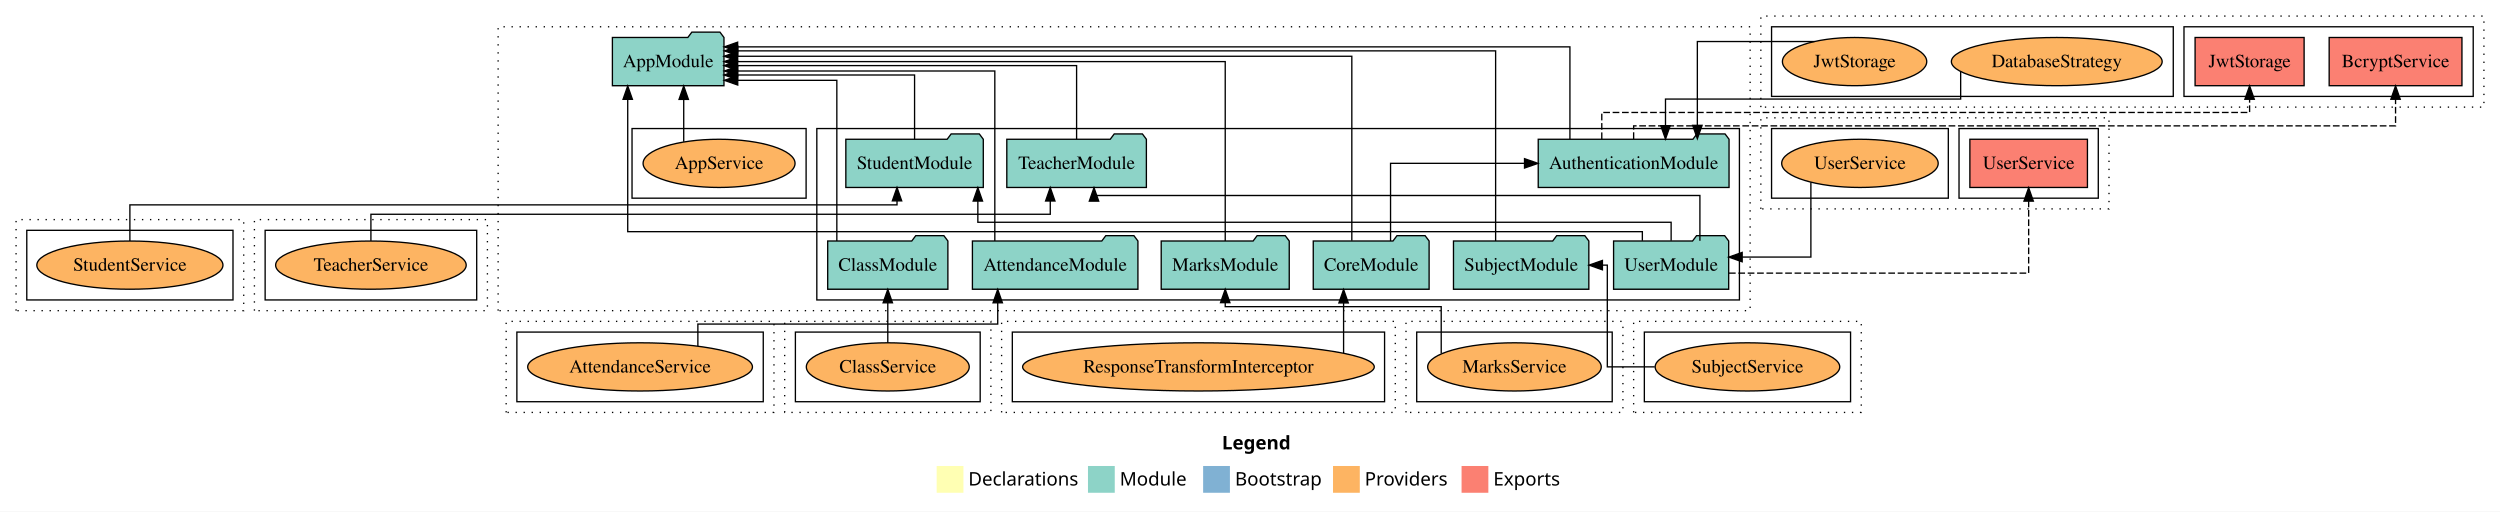
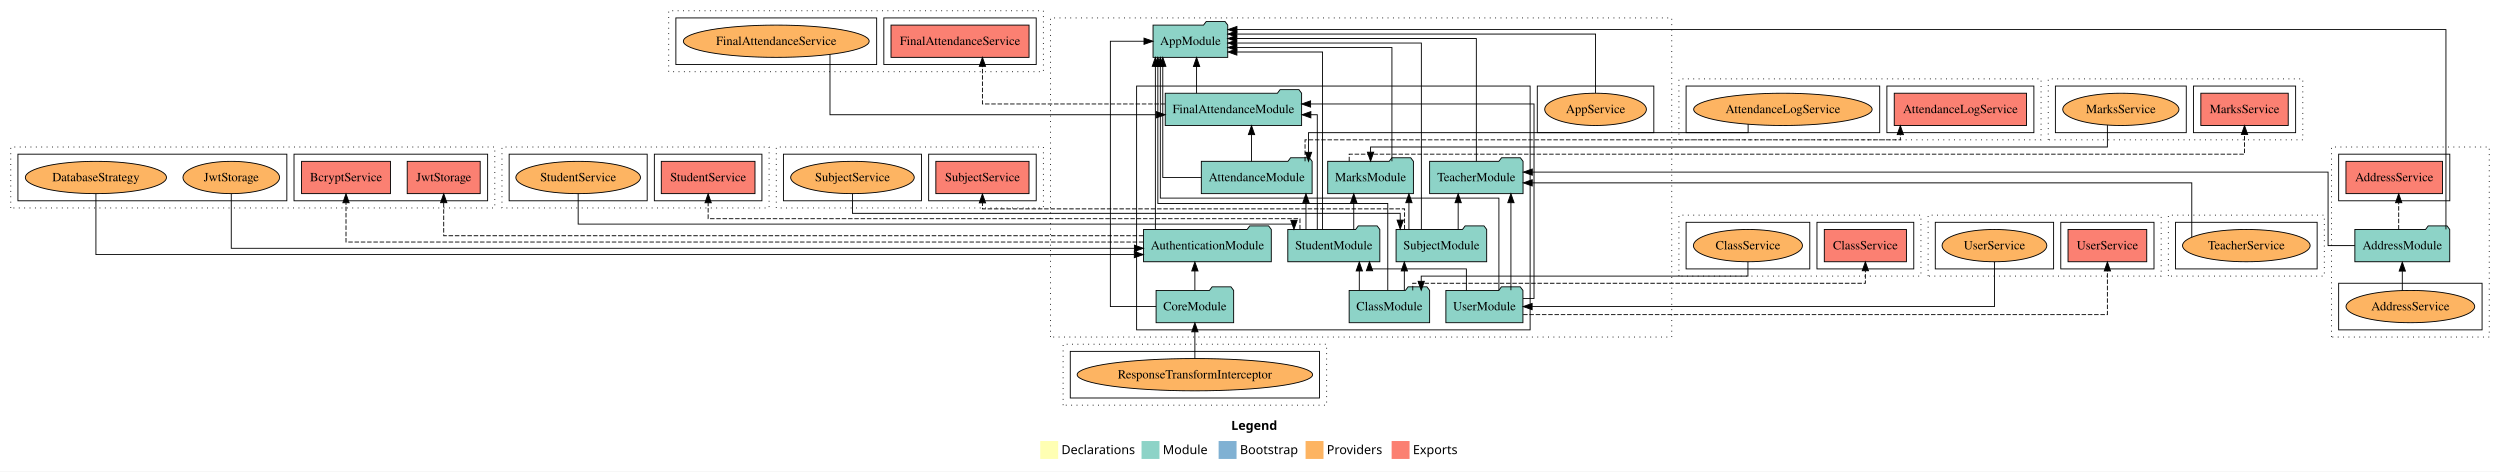
- <svg xmlns="http://www.w3.org/2000/svg" width="1867pt" height="382pt" viewBox="0.00 0.00 1867.00 382.00">
-   <g id="graph0" class="graph" transform="scale(1 1) rotate(0) translate(4 378)">
-     <polygon fill="white" stroke="transparent" points="-4,4 -4,-378 1863,-378 1863,4 -4,4" />
-     <text text-anchor="start" x="908.51" y="-42.4" font-family="Times-12" font-weight="bold" font-size="14.00">Legend</text>
-     <polygon fill="#ffffb3" stroke="transparent" points="695.5,-10 695.5,-30 715.5,-30 715.5,-10 695.5,-10" />
-     <text text-anchor="start" x="719.13" y="-15.4" font-family="Times-12" font-size="14.00">  Declarations</text>
-     <polygon fill="#8dd3c7" stroke="transparent" points="808.5,-10 808.5,-30 828.5,-30 828.5,-10 808.5,-10" />
-     <text text-anchor="start" x="832.23" y="-15.4" font-family="Times-12" font-size="14.00">  Module</text>
-     <polygon fill="#80b1d3" stroke="transparent" points="894.5,-10 894.5,-30 914.5,-30 914.5,-10 894.5,-10" />
-     <text text-anchor="start" x="918.28" y="-15.4" font-family="Times-12" font-size="14.00">  Bootstrap</text>
-     <polygon fill="#fdb462" stroke="transparent" points="991.5,-10 991.5,-30 1011.5,-30 1011.5,-10 991.5,-10" />
-     <text text-anchor="start" x="1015.17" y="-15.4" font-family="Times-12" font-size="14.00">  Providers</text>
-     <polygon fill="#fb8072" stroke="transparent" points="1087.5,-10 1087.5,-30 1107.5,-30 1107.5,-10 1087.5,-10" />
-     <text text-anchor="start" x="1111.23" y="-15.4" font-family="Times-12" font-size="14.00">  Exports</text>
+ <svg xmlns="http://www.w3.org/2000/svg" width="2789pt" height="526pt" viewBox="0.00 0.00 2789.00 526.00">
+   <g id="graph0" class="graph" transform="scale(1 1) rotate(0) translate(4 522)">
+     <polygon fill="white" stroke="transparent" points="-4,4 -4,-522 2785,-522 2785,4 -4,4" />
+     <text text-anchor="start" x="1369.51" y="-42.4" font-family="Times-12" font-weight="bold" font-size="14.00">Legend</text>
+     <polygon fill="#ffffb3" stroke="transparent" points="1156.5,-10 1156.5,-30 1176.5,-30 1176.5,-10 1156.5,-10" />
+     <text text-anchor="start" x="1180.13" y="-15.4" font-family="Times-12" font-size="14.00">  Declarations</text>
+     <polygon fill="#8dd3c7" stroke="transparent" points="1269.5,-10 1269.5,-30 1289.5,-30 1289.5,-10 1269.5,-10" />
+     <text text-anchor="start" x="1293.23" y="-15.4" font-family="Times-12" font-size="14.00">  Module</text>
+     <polygon fill="#80b1d3" stroke="transparent" points="1355.5,-10 1355.5,-30 1375.5,-30 1375.5,-10 1355.5,-10" />
+     <text text-anchor="start" x="1379.28" y="-15.4" font-family="Times-12" font-size="14.00">  Bootstrap</text>
+     <polygon fill="#fdb462" stroke="transparent" points="1452.5,-10 1452.5,-30 1472.5,-30 1472.5,-10 1452.5,-10" />
+     <text text-anchor="start" x="1476.17" y="-15.4" font-family="Times-12" font-size="14.00">  Providers</text>
+     <polygon fill="#fb8072" stroke="transparent" points="1548.5,-10 1548.5,-30 1568.5,-30 1568.5,-10 1548.5,-10" />
+     <text text-anchor="start" x="1572.23" y="-15.4" font-family="Times-12" font-size="14.00">  Exports</text>
    <g id="clust1" class="cluster">
-       <polygon fill="none" stroke="black" stroke-dasharray="1,5" points="368,-146 368,-358 1303,-358 1303,-146 368,-146" />
-     </g>
-     <g id="clust3" class="cluster">
-       <polygon fill="none" stroke="black" points="606,-154 606,-282 1295,-282 1295,-154 606,-154" />
+       <polygon fill="none" stroke="black" stroke-dasharray="1,5" points="2597,-146 2597,-358 2773,-358 2773,-146 2597,-146" />
+     </g>
+     <g id="clust4" class="cluster">
+       <polygon fill="none" stroke="black" points="2605,-298 2605,-350 2729,-350 2729,-298 2605,-298" />
    </g>
    <g id="clust6" class="cluster">
-       <polygon fill="none" stroke="black" points="468,-230 468,-282 598,-282 598,-230 468,-230" />
+       <polygon fill="none" stroke="black" points="2605,-154 2605,-206 2765,-206 2765,-154 2605,-154" />
    </g>
    <g id="clust7" class="cluster">
-       <polygon fill="none" stroke="black" stroke-dasharray="1,5" points="374,-70 374,-138 574,-138 574,-70 374,-70" />
+       <polygon fill="none" stroke="black" stroke-dasharray="1,5" points="1168,-146 1168,-502 1861,-502 1861,-146 1168,-146" />
+     </g>
+     <g id="clust9" class="cluster">
+       <polygon fill="none" stroke="black" points="1264,-154 1264,-426 1703,-426 1703,-154 1264,-154" />
    </g>
    <g id="clust12" class="cluster">
-       <polygon fill="none" stroke="black" points="382,-78 382,-130 566,-130 566,-78 382,-78" />
+       <polygon fill="none" stroke="black" points="1711,-374 1711,-426 1841,-426 1841,-374 1711,-374" />
    </g>
    <g id="clust13" class="cluster">
-       <polygon fill="none" stroke="black" stroke-dasharray="1,5" points="1311,-298 1311,-366 1851,-366 1851,-298 1311,-298" />
+       <polygon fill="none" stroke="black" stroke-dasharray="1,5" points="1869,-366 1869,-434 2273,-434 2273,-366 1869,-366" />
    </g>
    <g id="clust16" class="cluster">
-       <polygon fill="none" stroke="black" points="1627,-306 1627,-358 1843,-358 1843,-306 1627,-306" />
+       <polygon fill="none" stroke="black" points="2101,-374 2101,-426 2265,-426 2265,-374 2101,-374" />
    </g>
    <g id="clust18" class="cluster">
-       <polygon fill="none" stroke="black" points="1319,-306 1319,-358 1619,-358 1619,-306 1319,-306" />
+       <polygon fill="none" stroke="black" points="1877,-374 1877,-426 2093,-426 2093,-374 1877,-374" />
    </g>
    <g id="clust19" class="cluster">
-       <polygon fill="none" stroke="black" stroke-dasharray="1,5" points="582,-70 582,-138 736,-138 736,-70 582,-70" />
+       <polygon fill="none" stroke="black" stroke-dasharray="1,5" points="8,-290 8,-358 548,-358 548,-290 8,-290" />
+     </g>
+     <g id="clust22" class="cluster">
+       <polygon fill="none" stroke="black" points="324,-298 324,-350 540,-350 540,-298 324,-298" />
    </g>
    <g id="clust24" class="cluster">
-       <polygon fill="none" stroke="black" points="590,-78 590,-130 728,-130 728,-78 590,-78" />
+       <polygon fill="none" stroke="black" points="16,-298 16,-350 316,-350 316,-298 16,-298" />
    </g>
    <g id="clust25" class="cluster">
-       <polygon fill="none" stroke="black" stroke-dasharray="1,5" points="744,-70 744,-138 1038,-138 1038,-70 744,-70" />
+       <polygon fill="none" stroke="black" stroke-dasharray="1,5" points="1869,-214 1869,-282 2139,-282 2139,-214 1869,-214" />
+     </g>
+     <g id="clust28" class="cluster">
+       <polygon fill="none" stroke="black" points="2023,-222 2023,-274 2131,-274 2131,-222 2023,-222" />
    </g>
    <g id="clust30" class="cluster">
-       <polygon fill="none" stroke="black" points="752,-78 752,-130 1030,-130 1030,-78 752,-78" />
+       <polygon fill="none" stroke="black" points="1877,-222 1877,-274 2015,-274 2015,-222 1877,-222" />
+     </g>
+     <g id="clust31" class="cluster">
+       <polygon fill="none" stroke="black" stroke-dasharray="1,5" points="1182,-70 1182,-138 1476,-138 1476,-70 1182,-70" />
+     </g>
+     <g id="clust36" class="cluster">
+       <polygon fill="none" stroke="black" points="1190,-78 1190,-130 1468,-130 1468,-78 1190,-78" />
    </g>
    <g id="clust37" class="cluster">
-       <polygon fill="none" stroke="black" stroke-dasharray="1,5" points="1046,-70 1046,-138 1208,-138 1208,-70 1046,-70" />
+       <polygon fill="none" stroke="black" stroke-dasharray="1,5" points="742,-442 742,-510 1160,-510 1160,-442 742,-442" />
+     </g>
+     <g id="clust40" class="cluster">
+       <polygon fill="none" stroke="black" points="982,-450 982,-502 1152,-502 1152,-450 982,-450" />
    </g>
    <g id="clust42" class="cluster">
-       <polygon fill="none" stroke="black" points="1054,-78 1054,-130 1200,-130 1200,-78 1054,-78" />
-     </g>
-     <g id="clust43" class="cluster">
-       <polygon fill="none" stroke="black" stroke-dasharray="1,5" points="8,-146 8,-214 178,-214 178,-146 8,-146" />
-     </g>
-     <g id="clust48" class="cluster">
-       <polygon fill="none" stroke="black" points="16,-154 16,-206 170,-206 170,-154 16,-154" />
+       <polygon fill="none" stroke="black" points="750,-450 750,-502 974,-502 974,-450 750,-450" />
    </g>
    <g id="clust49" class="cluster">
-       <polygon fill="none" stroke="black" stroke-dasharray="1,5" points="1216,-70 1216,-138 1386,-138 1386,-70 1216,-70" />
+       <polygon fill="none" stroke="black" stroke-dasharray="1,5" points="2281,-366 2281,-434 2565,-434 2565,-366 2281,-366" />
+     </g>
+     <g id="clust52" class="cluster">
+       <polygon fill="none" stroke="black" points="2443,-374 2443,-426 2557,-426 2557,-374 2443,-374" />
    </g>
    <g id="clust54" class="cluster">
-       <polygon fill="none" stroke="black" points="1224,-78 1224,-130 1378,-130 1378,-78 1224,-78" />
+       <polygon fill="none" stroke="black" points="2289,-374 2289,-426 2435,-426 2435,-374 2289,-374" />
    </g>
    <g id="clust55" class="cluster">
-       <polygon fill="none" stroke="black" stroke-dasharray="1,5" points="186,-146 186,-214 360,-214 360,-146 186,-146" />
+       <polygon fill="none" stroke="black" stroke-dasharray="1,5" points="556,-290 556,-358 854,-358 854,-290 556,-290" />
+     </g>
+     <g id="clust58" class="cluster">
+       <polygon fill="none" stroke="black" points="726,-298 726,-350 846,-350 846,-298 726,-298" />
    </g>
    <g id="clust60" class="cluster">
-       <polygon fill="none" stroke="black" points="194,-154 194,-206 352,-206 352,-154 194,-154" />
+       <polygon fill="none" stroke="black" points="564,-298 564,-350 718,-350 718,-298 564,-298" />
    </g>
    <g id="clust61" class="cluster">
-       <polygon fill="none" stroke="black" stroke-dasharray="1,5" points="1311,-222 1311,-290 1571,-290 1571,-222 1311,-222" />
+       <polygon fill="none" stroke="black" stroke-dasharray="1,5" points="862,-290 862,-358 1160,-358 1160,-290 862,-290" />
    </g>
    <g id="clust64" class="cluster">
-       <polygon fill="none" stroke="black" points="1459,-230 1459,-282 1563,-282 1563,-230 1459,-230" />
+       <polygon fill="none" stroke="black" points="1032,-298 1032,-350 1152,-350 1152,-298 1032,-298" />
    </g>
    <g id="clust66" class="cluster">
-       <polygon fill="none" stroke="black" points="1319,-230 1319,-282 1451,-282 1451,-230 1319,-230" />
+       <polygon fill="none" stroke="black" points="870,-298 870,-350 1024,-350 1024,-298 870,-298" />
+     </g>
+     <g id="clust67" class="cluster">
+       <polygon fill="none" stroke="black" stroke-dasharray="1,5" points="2415,-214 2415,-282 2589,-282 2589,-214 2415,-214" />
+     </g>
+     <g id="clust72" class="cluster">
+       <polygon fill="none" stroke="black" points="2423,-222 2423,-274 2581,-274 2581,-222 2423,-222" />
+     </g>
+     <g id="clust73" class="cluster">
+       <polygon fill="none" stroke="black" stroke-dasharray="1,5" points="2147,-214 2147,-282 2407,-282 2407,-214 2147,-214" />
+     </g>
+     <g id="clust76" class="cluster">
+       <polygon fill="none" stroke="black" points="2295,-222 2295,-274 2399,-274 2399,-222 2295,-222" />
+     </g>
+     <g id="clust78" class="cluster">
+       <polygon fill="none" stroke="black" points="2155,-222 2155,-274 2287,-274 2287,-222 2155,-222" />
    </g>
    <g id="node1" class="node">
-       <polygon fill="#8dd3c7" stroke="black" points="845.8,-198 842.8,-202 821.8,-202 818.8,-198 722.2,-198 722.2,-162 845.8,-162 845.8,-198" />
-       <text text-anchor="middle" x="784" y="-175.8" font-family="Times,serif" font-size="14.00">AttendanceModule</text>
+       <polygon fill="#fb8072" stroke="black" points="2720.85,-342 2613.15,-342 2613.15,-306 2720.85,-306 2720.85,-342" />
+       <text text-anchor="middle" x="2667" y="-319.8" font-family="Times,serif" font-size="14.00">AddressService </text>
+     </g>
+     <g id="node2" class="node">
+       <polygon fill="#8dd3c7" stroke="black" points="2728.92,-266 2725.92,-270 2704.92,-270 2701.92,-266 2623.08,-266 2623.08,-230 2728.92,-230 2728.92,-266" />
+       <text text-anchor="middle" x="2676" y="-243.8" font-family="Times,serif" font-size="14.00">AddressModule</text>
+     </g>
+     <g id="edge1" class="edge">
+       <path fill="none" stroke="black" stroke-dasharray="5,2" d="M2671.98,-266.01C2671.98,-266.01 2671.98,-295.85 2671.98,-295.85" />
+       <polygon fill="black" stroke="black" points="2668.48,-295.85 2671.98,-305.85 2675.48,-295.85 2668.48,-295.85" />
+     </g>
+     <g id="node12" class="node">
+       <polygon fill="#8dd3c7" stroke="black" points="1695.12,-342 1692.12,-346 1671.12,-346 1668.12,-342 1590.88,-342 1590.88,-306 1695.12,-306 1695.12,-342" />
+       <text text-anchor="middle" x="1643" y="-319.8" font-family="Times,serif" font-size="14.00">TeacherModule</text>
+     </g>
+     <g id="edge42" class="edge">
+       <path fill="none" stroke="black" d="M2623.09,-248C2606.87,-248 2593.2,-248 2593.2,-248 2593.2,-248 2593.2,-330 2593.2,-330 2593.2,-330 1705.44,-330 1705.44,-330" />
+       <polygon fill="black" stroke="black" points="1705.44,-326.5 1695.44,-330 1705.44,-333.5 1705.44,-326.5" />
+     </g>
+     <g id="node14" class="node">
+       <polygon fill="#8dd3c7" stroke="black" points="1365.66,-494 1362.66,-498 1341.66,-498 1338.66,-494 1282.34,-494 1282.34,-458 1365.66,-458 1365.66,-494" />
+       <text text-anchor="middle" x="1324" y="-471.8" font-family="Times,serif" font-size="14.00">AppModule</text>
+     </g>
+     <g id="edge3" class="edge">
+       <path fill="none" stroke="black" d="M2724.69,-266.11C2724.69,-322.16 2724.69,-489 2724.69,-489 2724.69,-489 1375.92,-489 1375.92,-489" />
+       <polygon fill="black" stroke="black" points="1375.92,-485.5 1365.92,-489 1375.92,-492.5 1375.92,-485.5" />
+     </g>
+     <g id="node3" class="node">
+       <ellipse fill="#fdb462" stroke="black" cx="2685" cy="-180" rx="71.77" ry="18" />
+       <text text-anchor="middle" x="2685" y="-175.8" font-family="Times,serif" font-size="14.00">AddressService</text>
+     </g>
+     <g id="edge2" class="edge">
+       <path fill="none" stroke="black" d="M2676,-197.87C2676,-197.87 2676,-219.54 2676,-219.54" />
+       <polygon fill="black" stroke="black" points="2672.5,-219.54 2676,-229.54 2679.5,-219.54 2672.5,-219.54" />
+     </g>
+     <g id="node4" class="node">
+       <polygon fill="#8dd3c7" stroke="black" points="1459.8,-342 1456.8,-346 1435.8,-346 1432.8,-342 1336.2,-342 1336.2,-306 1459.8,-306 1459.8,-342" />
+       <text text-anchor="middle" x="1398" y="-319.8" font-family="Times,serif" font-size="14.00">AttendanceModule</text>
+     </g>
+     <g id="node8" class="node">
+       <polygon fill="#8dd3c7" stroke="black" points="1448.07,-418 1445.07,-422 1424.07,-422 1421.07,-418 1295.93,-418 1295.93,-382 1448.07,-382 1448.07,-418" />
+       <text text-anchor="middle" x="1372" y="-395.8" font-family="Times,serif" font-size="14.00">FinalAttendanceModule</text>
+     </g>
+     <g id="edge26" class="edge">
+       <path fill="none" stroke="black" d="M1392.19,-342.01C1392.19,-342.01 1392.19,-371.85 1392.19,-371.85" />
+       <polygon fill="black" stroke="black" points="1388.69,-371.85 1392.19,-381.85 1395.69,-371.85 1388.69,-371.85" />
+     </g>
+     <g id="edge4" class="edge">
+       <path fill="none" stroke="black" d="M1336.13,-324C1313.44,-324 1293.2,-324 1293.2,-324 1293.2,-324 1293.2,-447.97 1293.2,-447.97" />
+       <polygon fill="black" stroke="black" points="1289.7,-447.97 1293.2,-457.97 1296.7,-447.97 1289.7,-447.97" />
+     </g>
+     <g id="node16" class="node">
+       <polygon fill="#fb8072" stroke="black" points="2256.78,-418 2109.22,-418 2109.22,-382 2256.78,-382 2256.78,-418" />
+       <text text-anchor="middle" x="2183" y="-395.8" font-family="Times,serif" font-size="14.00">AttendanceLogService </text>
+     </g>
+     <g id="edge16" class="edge">
+       <path fill="none" stroke="black" stroke-dasharray="5,2" d="M1451.91,-342.06C1451.91,-353.44 1451.91,-366 1451.91,-366 1451.91,-366 2116.01,-366 2116.01,-366 2116.01,-366 2116.01,-371.81 2116.01,-371.81" />
+       <polygon fill="black" stroke="black" points="2112.51,-371.81 2116.01,-381.81 2119.51,-371.81 2112.51,-371.81" />
+     </g>
+     <g id="node5" class="node">
+       <polygon fill="#8dd3c7" stroke="black" points="1414.25,-266 1411.25,-270 1390.25,-270 1387.25,-266 1271.75,-266 1271.75,-230 1414.25,-230 1414.25,-266" />
+       <text text-anchor="middle" x="1343" y="-243.8" font-family="Times,serif" font-size="14.00">AuthenticationModule</text>
+     </g>
+     <g id="edge5" class="edge">
+       <path fill="none" stroke="black" d="M1284.93,-266.27C1284.93,-266.27 1284.93,-447.96 1284.93,-447.96" />
+       <polygon fill="black" stroke="black" points="1281.43,-447.96 1284.93,-457.96 1288.43,-447.96 1281.43,-447.96" />
+     </g>
+     <g id="node18" class="node">
+       <polygon fill="#fb8072" stroke="black" points="431.58,-342 332.42,-342 332.42,-306 431.58,-306 431.58,-342" />
+       <text text-anchor="middle" x="382" y="-319.8" font-family="Times,serif" font-size="14.00">BcryptService </text>
+     </g>
+     <g id="edge19" class="edge">
+       <path fill="none" stroke="black" stroke-dasharray="5,2" d="M1271.55,-252C1048.84,-252 382,-252 382,-252 382,-252 382,-295.83 382,-295.83" />
+       <polygon fill="black" stroke="black" points="378.5,-295.83 382,-305.83 385.5,-295.83 378.5,-295.83" />
+     </g>
+     <g id="node19" class="node">
+       <polygon fill="#fb8072" stroke="black" points="531.71,-342 450.29,-342 450.29,-306 531.71,-306 531.71,-342" />
+       <text text-anchor="middle" x="491" y="-319.8" font-family="Times,serif" font-size="14.00">JwtStorage </text>
+     </g>
+     <g id="edge20" class="edge">
+       <path fill="none" stroke="black" stroke-dasharray="5,2" d="M1271.46,-259C1066.37,-259 491,-259 491,-259 491,-259 491,-295.89 491,-295.89" />
+       <polygon fill="black" stroke="black" points="487.5,-295.89 491,-305.89 494.5,-295.89 487.5,-295.89" />
+     </g>
+     <g id="node6" class="node">
+       <polygon fill="#8dd3c7" stroke="black" points="1590.88,-198 1587.88,-202 1566.88,-202 1563.88,-198 1501.12,-198 1501.12,-162 1590.88,-162 1590.88,-198" />
+       <text text-anchor="middle" x="1546" y="-175.8" font-family="Times,serif" font-size="14.00">ClassModule</text>
    </g>
    <g id="node10" class="node">
-       <polygon fill="#8dd3c7" stroke="black" points="536.66,-350 533.66,-354 512.66,-354 509.66,-350 453.34,-350 453.34,-314 536.66,-314 536.66,-350" />
-       <text text-anchor="middle" x="495" y="-327.8" font-family="Times,serif" font-size="14.00">AppModule</text>
-     </g>
-     <g id="edge1" class="edge">
-       <path fill="none" stroke="black" d="M738.93,-198.07C738.93,-236.94 738.93,-325 738.93,-325 738.93,-325 546.93,-325 546.93,-325" />
-       <polygon fill="black" stroke="black" points="546.93,-321.5 536.93,-325 546.93,-328.5 546.93,-321.5" />
-     </g>
-     <g id="node2" class="node">
-       <polygon fill="#8dd3c7" stroke="black" points="1287.25,-274 1284.25,-278 1263.25,-278 1260.25,-274 1144.75,-274 1144.75,-238 1287.25,-238 1287.25,-274" />
-       <text text-anchor="middle" x="1216" y="-251.8" font-family="Times,serif" font-size="14.00">AuthenticationModule</text>
-     </g>
-     <g id="edge2" class="edge">
-       <path fill="none" stroke="black" d="M1168.42,-274.03C1168.42,-299.51 1168.42,-343 1168.42,-343 1168.42,-343 546.87,-343 546.87,-343" />
-       <polygon fill="black" stroke="black" points="546.87,-339.5 536.87,-343 546.87,-346.5 546.87,-339.5" />
+       <polygon fill="#8dd3c7" stroke="black" points="1535.33,-266 1532.33,-270 1511.33,-270 1508.33,-266 1432.67,-266 1432.67,-230 1535.33,-230 1535.33,-266" />
+       <text text-anchor="middle" x="1484" y="-243.8" font-family="Times,serif" font-size="14.00">StudentModule</text>
+     </g>
+     <g id="edge35" class="edge">
+       <path fill="none" stroke="black" d="M1512.43,-198.22C1512.43,-198.22 1512.43,-219.73 1512.43,-219.73" />
+       <polygon fill="black" stroke="black" points="1508.93,-219.73 1512.43,-229.73 1515.93,-219.73 1508.93,-219.73" />
+     </g>
+     <g id="node11" class="node">
+       <polygon fill="#8dd3c7" stroke="black" points="1654.54,-266 1651.54,-270 1630.54,-270 1627.54,-266 1553.46,-266 1553.46,-230 1654.54,-230 1654.54,-266" />
+       <text text-anchor="middle" x="1604" y="-243.8" font-family="Times,serif" font-size="14.00">SubjectModule</text>
+     </g>
+     <g id="edge39" class="edge">
+       <path fill="none" stroke="black" d="M1562.66,-198.22C1562.66,-198.22 1562.66,-219.73 1562.66,-219.73" />
+       <polygon fill="black" stroke="black" points="1559.16,-219.73 1562.66,-229.73 1566.16,-219.73 1559.16,-219.73" />
+     </g>
+     <g id="edge6" class="edge">
+       <path fill="none" stroke="black" d="M1544.2,-198.22C1544.2,-230.65 1544.2,-295 1544.2,-295 1544.2,-295 1287.69,-295 1287.69,-295 1287.69,-295 1287.69,-447.98 1287.69,-447.98" />
+       <polygon fill="black" stroke="black" points="1284.19,-447.98 1287.69,-457.98 1291.19,-447.98 1284.19,-447.98" />
+     </g>
+     <g id="node22" class="node">
+       <polygon fill="#fb8072" stroke="black" points="2122.81,-266 2031.19,-266 2031.19,-230 2122.81,-230 2122.81,-266" />
+       <text text-anchor="middle" x="2077" y="-243.8" font-family="Times,serif" font-size="14.00">ClassService </text>
+     </g>
+     <g id="edge23" class="edge">
+       <path fill="none" stroke="black" stroke-dasharray="5,2" d="M1572.08,-198.06C1572.08,-202.49 1572.08,-206 1572.08,-206 1572.08,-206 2077,-206 2077,-206 2077,-206 2077,-219.94 2077,-219.94" />
+       <polygon fill="black" stroke="black" points="2073.5,-219.94 2077,-229.94 2080.5,-219.94 2073.5,-219.94" />
+     </g>
+     <g id="node7" class="node">
+       <polygon fill="#8dd3c7" stroke="black" points="1372.26,-198 1369.26,-202 1348.26,-202 1345.26,-198 1285.74,-198 1285.74,-162 1372.26,-162 1372.26,-198" />
+       <text text-anchor="middle" x="1329" y="-175.8" font-family="Times,serif" font-size="14.00">CoreModule</text>
+     </g>
+     <g id="edge18" class="edge">
+       <path fill="none" stroke="black" d="M1329,-198.22C1329,-198.22 1329,-219.73 1329,-219.73" />
+       <polygon fill="black" stroke="black" points="1325.5,-219.73 1329,-229.73 1332.5,-219.73 1325.5,-219.73" />
+     </g>
+     <g id="edge7" class="edge">
+       <path fill="none" stroke="black" d="M1285.73,-180C1260.95,-180 1234.73,-180 1234.73,-180 1234.73,-180 1234.73,-476 1234.73,-476 1234.73,-476 1272.24,-476 1272.24,-476" />
+       <polygon fill="black" stroke="black" points="1272.24,-479.5 1282.24,-476 1272.24,-472.5 1272.24,-479.5" />
+     </g>
+     <g id="edge8" class="edge">
+       <path fill="none" stroke="black" d="M1330.9,-418.01C1330.9,-418.01 1330.9,-447.85 1330.9,-447.85" />
+       <polygon fill="black" stroke="black" points="1327.4,-447.85 1330.9,-457.85 1334.4,-447.85 1327.4,-447.85" />
+     </g>
+     <g id="node25" class="node">
+       <polygon fill="#fb8072" stroke="black" points="1144,-494 990,-494 990,-458 1144,-458 1144,-494" />
+       <text text-anchor="middle" x="1067" y="-471.8" font-family="Times,serif" font-size="14.00">FinalAttendanceService </text>
+     </g>
+     <g id="edge29" class="edge">
+       <path fill="none" stroke="black" stroke-dasharray="5,2" d="M1295.86,-406C1212.95,-406 1092,-406 1092,-406 1092,-406 1092,-447.97 1092,-447.97" />
+       <polygon fill="black" stroke="black" points="1088.5,-447.97 1092,-457.97 1095.5,-447.97 1088.5,-447.97" />
+     </g>
+     <g id="node9" class="node">
+       <polygon fill="#8dd3c7" stroke="black" points="1572.81,-342 1569.81,-346 1548.81,-346 1545.81,-342 1477.19,-342 1477.19,-306 1572.81,-306 1572.81,-342" />
+       <text text-anchor="middle" x="1525" y="-319.8" font-family="Times,serif" font-size="14.00">MarksModule</text>
+     </g>
+     <g id="edge9" class="edge">
+       <path fill="none" stroke="black" d="M1548.83,-342.07C1548.83,-380.94 1548.83,-469 1548.83,-469 1548.83,-469 1375.76,-469 1375.76,-469" />
+       <polygon fill="black" stroke="black" points="1375.76,-465.5 1365.76,-469 1375.76,-472.5 1375.76,-465.5" />
+     </g>
+     <g id="node27" class="node">
+       <polygon fill="#fb8072" stroke="black" points="2548.74,-418 2451.26,-418 2451.26,-382 2548.74,-382 2548.74,-418" />
+       <text text-anchor="middle" x="2500" y="-395.8" font-family="Times,serif" font-size="14.00">MarksService </text>
+     </g>
+     <g id="edge33" class="edge">
+       <path fill="none" stroke="black" stroke-dasharray="5,2" d="M1501.17,-342.06C1501.17,-346.49 1501.17,-350 1501.17,-350 1501.17,-350 2500,-350 2500,-350 2500,-350 2500,-371.95 2500,-371.95" />
+       <polygon fill="black" stroke="black" points="2496.5,-371.95 2500,-381.95 2503.5,-371.95 2496.5,-371.95" />
+     </g>
+     <g id="edge15" class="edge">
+       <path fill="none" stroke="black" d="M1452.94,-266.01C1452.94,-266.01 1452.94,-295.85 1452.94,-295.85" />
+       <polygon fill="black" stroke="black" points="1449.45,-295.85 1452.94,-305.85 1456.45,-295.85 1449.45,-295.85" />
+     </g>
+     <g id="edge27" class="edge">
+       <path fill="none" stroke="black" d="M1465.55,-266.2C1465.55,-305.33 1465.55,-394 1465.55,-394 1465.55,-394 1458.39,-394 1458.39,-394" />
+       <polygon fill="black" stroke="black" points="1458.39,-390.5 1448.39,-394 1458.39,-397.5 1458.39,-390.5" />
+     </g>
+     <g id="edge31" class="edge">
+       <path fill="none" stroke="black" d="M1506.25,-266.01C1506.25,-266.01 1506.25,-295.85 1506.25,-295.85" />
+       <polygon fill="black" stroke="black" points="1502.75,-295.85 1506.25,-305.85 1509.75,-295.85 1502.75,-295.85" />
+     </g>
+     <g id="edge10" class="edge">
+       <path fill="none" stroke="black" d="M1471.44,-266.04C1471.44,-317.96 1471.44,-464 1471.44,-464 1471.44,-464 1375.86,-464 1375.86,-464" />
+       <polygon fill="black" stroke="black" points="1375.86,-460.5 1365.86,-464 1375.86,-467.5 1375.86,-460.5" />
+     </g>
+     <g id="node29" class="node">
+       <polygon fill="#fb8072" stroke="black" points="838.26,-342 733.74,-342 733.74,-306 838.26,-306 838.26,-342" />
+       <text text-anchor="middle" x="786" y="-319.8" font-family="Times,serif" font-size="14.00">StudentService </text>
+     </g>
+     <g id="edge37" class="edge">
+       <path fill="none" stroke="black" stroke-dasharray="5,2" d="M1446.24,-266.14C1446.24,-272.46 1446.24,-278 1446.24,-278 1446.24,-278 786,-278 786,-278 786,-278 786,-295.82 786,-295.82" />
+       <polygon fill="black" stroke="black" points="782.5,-295.82 786,-305.82 789.5,-295.82 782.5,-295.82" />
+     </g>
+     <g id="edge32" class="edge">
+       <path fill="none" stroke="black" d="M1567.8,-266.01C1567.8,-266.01 1567.8,-295.85 1567.8,-295.85" />
+       <polygon fill="black" stroke="black" points="1564.3,-295.85 1567.8,-305.85 1571.3,-295.85 1564.3,-295.85" />
+     </g>
+     <g id="edge43" class="edge">
+       <path fill="none" stroke="black" d="M1622.73,-266.01C1622.73,-266.01 1622.73,-295.85 1622.73,-295.85" />
+       <polygon fill="black" stroke="black" points="1619.23,-295.85 1622.73,-305.85 1626.23,-295.85 1619.23,-295.85" />
+     </g>
+     <g id="edge11" class="edge">
+       <path fill="none" stroke="black" d="M1581.67,-266.11C1581.67,-319.74 1581.67,-474 1581.67,-474 1581.67,-474 1375.69,-474 1375.69,-474" />
+       <polygon fill="black" stroke="black" points="1375.69,-470.5 1365.69,-474 1375.69,-477.5 1375.69,-470.5" />
+     </g>
+     <g id="node31" class="node">
+       <polygon fill="#fb8072" stroke="black" points="1143.97,-342 1040.03,-342 1040.03,-306 1143.97,-306 1143.97,-342" />
+       <text text-anchor="middle" x="1092" y="-319.8" font-family="Times,serif" font-size="14.00">SubjectService </text>
+     </g>
+     <g id="edge40" class="edge">
+       <path fill="none" stroke="black" stroke-dasharray="5,2" d="M1562.94,-266.1C1562.94,-277.09 1562.94,-289 1562.94,-289 1562.94,-289 1092,-289 1092,-289 1092,-289 1092,-295.68 1092,-295.68" />
+       <polygon fill="black" stroke="black" points="1088.5,-295.68 1092,-305.68 1095.5,-295.68 1088.5,-295.68" />
+     </g>
+     <g id="edge12" class="edge">
+       <path fill="none" stroke="black" d="M1643,-342.08C1643,-382.97 1643,-479 1643,-479 1643,-479 1375.7,-479 1375.7,-479" />
+       <polygon fill="black" stroke="black" points="1375.7,-475.5 1365.7,-479 1375.7,-482.5 1375.7,-475.5" />
    </g>
    <g id="node13" class="node">
-       <polygon fill="#fb8072" stroke="black" points="1834.58,-350 1735.42,-350 1735.42,-314 1834.58,-314 1834.58,-350" />
-       <text text-anchor="middle" x="1785" y="-327.8" font-family="Times,serif" font-size="14.00">BcryptService </text>
+       <polygon fill="#8dd3c7" stroke="black" points="1694.98,-198 1691.98,-202 1670.98,-202 1667.98,-198 1609.02,-198 1609.02,-162 1694.98,-162 1694.98,-198" />
+       <text text-anchor="middle" x="1652" y="-175.8" font-family="Times,serif" font-size="14.00">UserModule</text>
+     </g>
+     <g id="edge28" class="edge">
+       <path fill="none" stroke="black" d="M1695.06,-189C1702.21,-189 1707.35,-189 1707.35,-189 1707.35,-189 1707.35,-406 1707.35,-406 1707.35,-406 1458.1,-406 1458.1,-406" />
+       <polygon fill="black" stroke="black" points="1458.1,-402.5 1448.1,-406 1458.09,-409.5 1458.1,-402.5" />
+     </g>
+     <g id="edge36" class="edge">
+       <path fill="none" stroke="black" d="M1631.89,-198.06C1631.89,-209.44 1631.89,-222 1631.89,-222 1631.89,-222 1523.8,-222 1523.8,-222 1523.8,-222 1523.8,-222.79 1523.8,-222.79" />
+       <polygon fill="black" stroke="black" points="1520.3,-219.94 1523.8,-229.94 1527.3,-219.94 1520.3,-219.94" />
+     </g>
+     <g id="edge44" class="edge">
+       <path fill="none" stroke="black" d="M1681.58,-198.24C1681.58,-198.24 1681.58,-295.91 1681.58,-295.91" />
+       <polygon fill="black" stroke="black" points="1678.08,-295.91 1681.58,-305.91 1685.08,-295.91 1678.08,-295.91" />
    </g>
    <g id="edge13" class="edge">
-       <path fill="none" stroke="black" stroke-dasharray="5,2" d="M1216,-274.21C1216,-279.55 1216,-284 1216,-284 1216,-284 1785,-284 1785,-284 1785,-284 1785,-303.85 1785,-303.85" />
-       <polygon fill="black" stroke="black" points="1781.5,-303.85 1785,-313.85 1788.5,-303.85 1781.5,-303.85" />
-     </g>
-     <g id="node14" class="node">
-       <polygon fill="#fb8072" stroke="black" points="1716.71,-350 1635.29,-350 1635.29,-314 1716.71,-314 1716.71,-350" />
-       <text text-anchor="middle" x="1676" y="-327.8" font-family="Times,serif" font-size="14.00">JwtStorage </text>
+       <path fill="none" stroke="black" d="M1668.18,-198.11C1668.18,-231.87 1668.18,-301 1668.18,-301 1668.18,-301 1290.45,-301 1290.45,-301 1290.45,-301 1290.45,-447.93 1290.45,-447.93" />
+       <polygon fill="black" stroke="black" points="1286.95,-447.93 1290.45,-457.93 1293.95,-447.93 1286.95,-447.93" />
+     </g>
+     <g id="node34" class="node">
+       <polygon fill="#fb8072" stroke="black" points="2390.9,-266 2303.1,-266 2303.1,-230 2390.9,-230 2390.9,-266" />
+       <text text-anchor="middle" x="2347" y="-243.8" font-family="Times,serif" font-size="14.00">UserService </text>
+     </g>
+     <g id="edge46" class="edge">
+       <path fill="none" stroke="black" stroke-dasharray="5,2" d="M1695.21,-171C1847.05,-171 2347,-171 2347,-171 2347,-171 2347,-219.75 2347,-219.75" />
+       <polygon fill="black" stroke="black" points="2343.5,-219.75 2347,-229.75 2350.5,-219.75 2343.5,-219.75" />
+     </g>
+     <g id="node15" class="node">
+       <ellipse fill="#fdb462" stroke="black" cx="1776" cy="-400" rx="56.74" ry="18" />
+       <text text-anchor="middle" x="1776" y="-395.8" font-family="Times,serif" font-size="14.00">AppService</text>
    </g>
    <g id="edge14" class="edge">
-       <path fill="none" stroke="black" stroke-dasharray="5,2" d="M1192.21,-274.11C1192.21,-283.9 1192.21,-294 1192.21,-294 1192.21,-294 1676,-294 1676,-294 1676,-294 1676,-303.89 1676,-303.89" />
-       <polygon fill="black" stroke="black" points="1672.5,-303.89 1676,-313.89 1679.5,-303.89 1672.5,-303.89" />
-     </g>
-     <g id="node3" class="node">
-       <polygon fill="#8dd3c7" stroke="black" points="703.88,-198 700.88,-202 679.88,-202 676.88,-198 614.12,-198 614.12,-162 703.88,-162 703.88,-198" />
-       <text text-anchor="middle" x="659" y="-175.8" font-family="Times,serif" font-size="14.00">ClassModule</text>
-     </g>
-     <g id="edge3" class="edge">
-       <path fill="none" stroke="black" d="M620.95,-198.04C620.95,-235.45 620.95,-318 620.95,-318 620.95,-318 546.94,-318 546.94,-318" />
-       <polygon fill="black" stroke="black" points="546.94,-314.5 536.94,-318 546.94,-321.5 546.94,-314.5" />
-     </g>
-     <g id="node4" class="node">
-       <polygon fill="#8dd3c7" stroke="black" points="1063.26,-198 1060.26,-202 1039.26,-202 1036.26,-198 976.74,-198 976.74,-162 1063.26,-162 1063.26,-198" />
-       <text text-anchor="middle" x="1020" y="-175.8" font-family="Times,serif" font-size="14.00">CoreModule</text>
-     </g>
-     <g id="edge12" class="edge">
-       <path fill="none" stroke="black" d="M1034.46,-198.01C1034.46,-220.49 1034.46,-256 1034.46,-256 1034.46,-256 1134.51,-256 1134.51,-256" />
-       <polygon fill="black" stroke="black" points="1134.51,-259.5 1144.51,-256 1134.51,-252.5 1134.51,-259.5" />
-     </g>
-     <g id="edge4" class="edge">
-       <path fill="none" stroke="black" d="M1005.54,-198.2C1005.54,-239.35 1005.54,-336 1005.54,-336 1005.54,-336 546.78,-336 546.78,-336" />
-       <polygon fill="black" stroke="black" points="546.78,-332.5 536.78,-336 546.78,-339.5 546.78,-332.5" />
-     </g>
-     <g id="node5" class="node">
-       <polygon fill="#8dd3c7" stroke="black" points="958.81,-198 955.81,-202 934.81,-202 931.81,-198 863.19,-198 863.19,-162 958.81,-162 958.81,-198" />
-       <text text-anchor="middle" x="911" y="-175.8" font-family="Times,serif" font-size="14.00">MarksModule</text>
-     </g>
-     <g id="edge5" class="edge">
-       <path fill="none" stroke="black" d="M911,-198.03C911,-238.3 911,-332 911,-332 911,-332 546.79,-332 546.79,-332" />
-       <polygon fill="black" stroke="black" points="546.79,-328.5 536.79,-332 546.79,-335.5 546.79,-328.5" />
-     </g>
-     <g id="node6" class="node">
-       <polygon fill="#8dd3c7" stroke="black" points="730.33,-274 727.33,-278 706.33,-278 703.33,-274 627.67,-274 627.67,-238 730.33,-238 730.33,-274" />
-       <text text-anchor="middle" x="679" y="-251.8" font-family="Times,serif" font-size="14.00">StudentModule</text>
-     </g>
-     <g id="edge6" class="edge">
-       <path fill="none" stroke="black" d="M679,-274.03C679,-293.58 679,-322 679,-322 679,-322 546.75,-322 546.75,-322" />
-       <polygon fill="black" stroke="black" points="546.75,-318.5 536.75,-322 546.75,-325.5 546.75,-318.5" />
-     </g>
-     <g id="node7" class="node">
-       <polygon fill="#8dd3c7" stroke="black" points="1182.54,-198 1179.54,-202 1158.54,-202 1155.54,-198 1081.46,-198 1081.46,-162 1182.54,-162 1182.54,-198" />
-       <text text-anchor="middle" x="1132" y="-175.8" font-family="Times,serif" font-size="14.00">SubjectModule</text>
-     </g>
-     <g id="edge7" class="edge">
-       <path fill="none" stroke="black" d="M1112.93,-198.04C1112.93,-239.89 1112.93,-340 1112.93,-340 1112.93,-340 546.99,-340 546.99,-340" />
-       <polygon fill="black" stroke="black" points="546.99,-336.5 536.99,-340 546.99,-343.5 546.99,-336.5" />
-     </g>
-     <g id="node8" class="node">
-       <polygon fill="#8dd3c7" stroke="black" points="852.12,-274 849.12,-278 828.12,-278 825.12,-274 747.88,-274 747.88,-238 852.12,-238 852.12,-274" />
-       <text text-anchor="middle" x="800" y="-251.8" font-family="Times,serif" font-size="14.00">TeacherModule</text>
-     </g>
-     <g id="edge8" class="edge">
-       <path fill="none" stroke="black" d="M800,-274.04C800,-295.66 800,-329 800,-329 800,-329 546.77,-329 546.77,-329" />
-       <polygon fill="black" stroke="black" points="546.77,-325.5 536.77,-329 546.77,-332.5 546.77,-325.5" />
-     </g>
-     <g id="node9" class="node">
-       <polygon fill="#8dd3c7" stroke="black" points="1286.98,-198 1283.98,-202 1262.98,-202 1259.98,-198 1201.02,-198 1201.02,-162 1286.98,-162 1286.98,-198" />
-       <text text-anchor="middle" x="1244" y="-175.8" font-family="Times,serif" font-size="14.00">UserModule</text>
-     </g>
-     <g id="edge20" class="edge">
-       <path fill="none" stroke="black" d="M1244,-198.24C1244,-205.43 1244,-212 1244,-212 1244,-212 726.26,-212 726.26,-212 726.26,-212 726.26,-227.85 726.26,-227.85" />
-       <polygon fill="black" stroke="black" points="722.76,-227.85 726.26,-237.85 729.76,-227.85 722.76,-227.85" />
-     </g>
-     <g id="edge23" class="edge">
-       <path fill="none" stroke="black" d="M1265.49,-198.19C1265.49,-213.18 1265.49,-232 1265.49,-232 1265.49,-232 813,-232 813,-232 813,-232 813,-232.58 813,-232.58" />
-       <polygon fill="black" stroke="black" points="809.5,-227.81 813,-237.81 816.5,-227.81 809.5,-227.81" />
-     </g>
-     <g id="edge9" class="edge">
-       <path fill="none" stroke="black" d="M1222.51,-198.17C1222.51,-202.05 1222.51,-205 1222.51,-205 1222.51,-205 464.78,-205 464.78,-205 464.78,-205 464.78,-303.8 464.78,-303.8" />
-       <polygon fill="black" stroke="black" points="461.28,-303.8 464.78,-313.8 468.28,-303.8 461.28,-303.8" />
+       <path fill="none" stroke="black" d="M1776,-418.23C1776,-442.93 1776,-484 1776,-484 1776,-484 1375.71,-484 1375.71,-484" />
+       <polygon fill="black" stroke="black" points="1375.71,-480.5 1365.71,-484 1375.71,-487.5 1375.71,-480.5" />
+     </g>
+     <g id="node17" class="node">
+       <ellipse fill="#fdb462" stroke="black" cx="1985" cy="-400" rx="99.54" ry="18" />
+       <text text-anchor="middle" x="1985" y="-395.8" font-family="Times,serif" font-size="14.00">AttendanceLogService</text>
+     </g>
+     <g id="edge17" class="edge">
+       <path fill="none" stroke="black" d="M1946.2,-383.39C1946.2,-378.29 1946.2,-374 1946.2,-374 1946.2,-374 1455.78,-374 1455.78,-374 1455.78,-374 1455.78,-352.05 1455.78,-352.05" />
+       <polygon fill="black" stroke="black" points="1459.28,-352.05 1455.78,-342.05 1452.28,-352.05 1459.28,-352.05" />
+     </g>
+     <g id="node20" class="node">
+       <ellipse fill="#fdb462" stroke="black" cx="103" cy="-324" rx="78.71" ry="18" />
+       <text text-anchor="middle" x="103" y="-319.8" font-family="Times,serif" font-size="14.00">DatabaseStrategy</text>
+     </g>
+     <g id="edge21" class="edge">
+       <path fill="none" stroke="black" d="M103,-305.76C103,-280.52 103,-238 103,-238 103,-238 1261.43,-238 1261.43,-238" />
+       <polygon fill="black" stroke="black" points="1261.43,-241.5 1271.43,-238 1261.43,-234.5 1261.43,-241.5" />
+     </g>
+     <g id="node21" class="node">
+       <ellipse fill="#fdb462" stroke="black" cx="254" cy="-324" rx="53.89" ry="18" />
+       <text text-anchor="middle" x="254" y="-319.8" font-family="Times,serif" font-size="14.00">JwtStorage</text>
+     </g>
+     <g id="edge22" class="edge">
+       <path fill="none" stroke="black" d="M254,-305.68C254,-282.34 254,-245 254,-245 254,-245 1261.55,-245 1261.55,-245" />
+       <polygon fill="black" stroke="black" points="1261.55,-248.5 1271.55,-245 1261.55,-241.5 1261.55,-248.5" />
    </g>
    <g id="node23" class="node">
-       <polygon fill="#fb8072" stroke="black" points="1554.9,-274 1467.1,-274 1467.1,-238 1554.9,-238 1554.9,-274" />
-       <text text-anchor="middle" x="1511" y="-251.8" font-family="Times,serif" font-size="14.00">UserService </text>
+       <ellipse fill="#fdb462" stroke="black" cx="1946" cy="-248" rx="60.83" ry="18" />
+       <text text-anchor="middle" x="1946" y="-243.8" font-family="Times,serif" font-size="14.00">ClassService</text>
+     </g>
+     <g id="edge24" class="edge">
+       <path fill="none" stroke="black" d="M1946,-229.81C1946,-221.72 1946,-214 1946,-214 1946,-214 1581.51,-214 1581.51,-214 1581.51,-214 1581.51,-208.19 1581.51,-208.19" />
+       <polygon fill="black" stroke="black" points="1585.01,-208.19 1581.51,-198.19 1578.01,-208.19 1585.01,-208.19" />
+     </g>
+     <g id="node24" class="node">
+       <ellipse fill="#fdb462" stroke="black" cx="1329" cy="-104" rx="131.32" ry="18" />
+       <text text-anchor="middle" x="1329" y="-99.8" font-family="Times,serif" font-size="14.00">ResponseTransformInterceptor</text>
    </g>
    <g id="edge25" class="edge">
-       <path fill="none" stroke="black" stroke-dasharray="5,2" d="M1287.19,-174C1362.76,-174 1511,-174 1511,-174 1511,-174 1511,-227.8 1511,-227.8" />
-       <polygon fill="black" stroke="black" points="1507.5,-227.8 1511,-237.8 1514.5,-227.8 1507.5,-227.8" />
-     </g>
-     <g id="node11" class="node">
-       <ellipse fill="#fdb462" stroke="black" cx="533" cy="-256" rx="56.74" ry="18" />
-       <text text-anchor="middle" x="533" y="-251.8" font-family="Times,serif" font-size="14.00">AppService</text>
-     </g>
-     <g id="edge10" class="edge">
-       <path fill="none" stroke="black" d="M506.6,-272.12C506.6,-272.12 506.6,-303.77 506.6,-303.77" />
-       <polygon fill="black" stroke="black" points="503.1,-303.77 506.6,-313.77 510.1,-303.77 503.1,-303.77" />
-     </g>
-     <g id="node12" class="node">
-       <ellipse fill="#fdb462" stroke="black" cx="474" cy="-104" rx="83.93" ry="18" />
-       <text text-anchor="middle" x="474" y="-99.8" font-family="Times,serif" font-size="14.00">AttendanceService</text>
-     </g>
-     <g id="edge11" class="edge">
-       <path fill="none" stroke="black" d="M517.17,-119.63C517.17,-127.75 517.17,-136 517.17,-136 517.17,-136 741.1,-136 741.1,-136 741.1,-136 741.1,-151.85 741.1,-151.85" />
-       <polygon fill="black" stroke="black" points="737.6,-151.85 741.1,-161.85 744.6,-151.85 737.6,-151.85" />
-     </g>
-     <g id="node15" class="node">
-       <ellipse fill="#fdb462" stroke="black" cx="1532" cy="-332" rx="78.71" ry="18" />
-       <text text-anchor="middle" x="1532" y="-327.8" font-family="Times,serif" font-size="14.00">DatabaseStrategy</text>
-     </g>
-     <g id="edge15" class="edge">
-       <path fill="none" stroke="black" d="M1460.22,-324.64C1460.22,-316.35 1460.22,-304 1460.22,-304 1460.22,-304 1239.79,-304 1239.79,-304 1239.79,-304 1239.79,-284.15 1239.79,-284.15" />
-       <polygon fill="black" stroke="black" points="1243.29,-284.15 1239.79,-274.15 1236.29,-284.15 1243.29,-284.15" />
-     </g>
-     <g id="node16" class="node">
-       <ellipse fill="#fdb462" stroke="black" cx="1381" cy="-332" rx="53.89" ry="18" />
-       <text text-anchor="middle" x="1381" y="-327.8" font-family="Times,serif" font-size="14.00">JwtStorage</text>
-     </g>
-     <g id="edge16" class="edge">
-       <path fill="none" stroke="black" d="M1351.07,-347C1316.28,-347 1263.58,-347 1263.58,-347 1263.58,-347 1263.58,-284.42 1263.58,-284.42" />
-       <polygon fill="black" stroke="black" points="1267.08,-284.42 1263.58,-274.42 1260.08,-284.42 1267.08,-284.42" />
-     </g>
-     <g id="node17" class="node">
-       <ellipse fill="#fdb462" stroke="black" cx="659" cy="-104" rx="60.83" ry="18" />
-       <text text-anchor="middle" x="659" y="-99.8" font-family="Times,serif" font-size="14.00">ClassService</text>
-     </g>
-     <g id="edge17" class="edge">
-       <path fill="none" stroke="black" d="M659,-122.01C659,-122.01 659,-151.85 659,-151.85" />
-       <polygon fill="black" stroke="black" points="655.5,-151.85 659,-161.85 662.5,-151.85 655.5,-151.85" />
-     </g>
-     <g id="node18" class="node">
-       <ellipse fill="#fdb462" stroke="black" cx="891" cy="-104" rx="131.32" ry="18" />
-       <text text-anchor="middle" x="891" y="-99.8" font-family="Times,serif" font-size="14.00">ResponseTransformInterceptor</text>
-     </g>
-     <g id="edge18" class="edge">
-       <path fill="none" stroke="black" d="M999.39,-114.25C999.39,-114.25 999.39,-151.77 999.39,-151.77" />
-       <polygon fill="black" stroke="black" points="995.89,-151.77 999.39,-161.77 1002.89,-151.77 995.89,-151.77" />
-     </g>
-     <g id="node19" class="node">
-       <ellipse fill="#fdb462" stroke="black" cx="1127" cy="-104" rx="64.82" ry="18" />
-       <text text-anchor="middle" x="1127" y="-99.8" font-family="Times,serif" font-size="14.00">MarksService</text>
-     </g>
-     <g id="edge19" class="edge">
-       <path fill="none" stroke="black" d="M1072.3,-113.99C1072.3,-127.24 1072.3,-149 1072.3,-149 1072.3,-149 911,-149 911,-149 911,-149 911,-151.97 911,-151.97" />
-       <polygon fill="black" stroke="black" points="907.5,-151.97 911,-161.97 914.5,-151.97 907.5,-151.97" />
-     </g>
-     <g id="node20" class="node">
-       <ellipse fill="#fdb462" stroke="black" cx="93" cy="-180" rx="69.5" ry="18" />
-       <text text-anchor="middle" x="93" y="-175.8" font-family="Times,serif" font-size="14.00">StudentService</text>
-     </g>
-     <g id="edge21" class="edge">
-       <path fill="none" stroke="black" d="M93,-198.04C93,-210.56 93,-225 93,-225 93,-225 665.89,-225 665.89,-225 665.89,-225 665.89,-227.97 665.89,-227.97" />
-       <polygon fill="black" stroke="black" points="662.39,-227.97 665.89,-237.97 669.39,-227.97 662.39,-227.97" />
-     </g>
-     <g id="node21" class="node">
-       <ellipse fill="#fdb462" stroke="black" cx="1301" cy="-104" rx="68.92" ry="18" />
-       <text text-anchor="middle" x="1301" y="-99.8" font-family="Times,serif" font-size="14.00">SubjectService</text>
-     </g>
-     <g id="edge22" class="edge">
-       <path fill="none" stroke="black" d="M1231.77,-104C1212.31,-104 1196.34,-104 1196.34,-104 1196.34,-104 1196.34,-180 1196.34,-180 1196.34,-180 1192.69,-180 1192.69,-180" />
-       <polygon fill="black" stroke="black" points="1192.69,-176.5 1182.69,-180 1192.69,-183.5 1192.69,-176.5" />
-     </g>
-     <g id="node22" class="node">
-       <ellipse fill="#fdb462" stroke="black" cx="273" cy="-180" rx="71.16" ry="18" />
-       <text text-anchor="middle" x="273" y="-175.8" font-family="Times,serif" font-size="14.00">TeacherService</text>
-     </g>
-     <g id="edge24" class="edge">
-       <path fill="none" stroke="black" d="M273,-198.11C273,-207.9 273,-218 273,-218 273,-218 780.34,-218 780.34,-218 780.34,-218 780.34,-227.89 780.34,-227.89" />
-       <polygon fill="black" stroke="black" points="776.84,-227.89 780.34,-237.89 783.84,-227.89 776.84,-227.89" />
-     </g>
-     <g id="node24" class="node">
-       <ellipse fill="#fdb462" stroke="black" cx="1385" cy="-256" rx="58.44" ry="18" />
-       <text text-anchor="middle" x="1385" y="-251.8" font-family="Times,serif" font-size="14.00">UserService</text>
-     </g>
-     <g id="edge26" class="edge">
-       <path fill="none" stroke="black" d="M1348.37,-241.83C1348.37,-221.38 1348.37,-186 1348.37,-186 1348.37,-186 1297.05,-186 1297.05,-186" />
-       <polygon fill="black" stroke="black" points="1297.05,-182.5 1287.05,-186 1297.05,-189.5 1297.05,-182.5" />
+       <path fill="none" stroke="black" d="M1329,-122.01C1329,-122.01 1329,-151.85 1329,-151.85" />
+       <polygon fill="black" stroke="black" points="1325.5,-151.85 1329,-161.85 1332.5,-151.85 1325.5,-151.85" />
+     </g>
+     <g id="node26" class="node">
+       <ellipse fill="#fdb462" stroke="black" cx="862" cy="-476" rx="103.63" ry="18" />
+       <text text-anchor="middle" x="862" y="-471.8" font-family="Times,serif" font-size="14.00">FinalAttendanceService</text>
+     </g>
+     <g id="edge30" class="edge">
+       <path fill="none" stroke="black" d="M921.93,-460.96C921.93,-437.29 921.93,-394 921.93,-394 921.93,-394 1285.91,-394 1285.91,-394" />
+       <polygon fill="black" stroke="black" points="1285.91,-397.5 1295.91,-394 1285.91,-390.5 1285.91,-397.5" />
+     </g>
+     <g id="node28" class="node">
+       <ellipse fill="#fdb462" stroke="black" cx="2362" cy="-400" rx="64.82" ry="18" />
+       <text text-anchor="middle" x="2362" y="-395.8" font-family="Times,serif" font-size="14.00">MarksService</text>
+     </g>
+     <g id="edge34" class="edge">
+       <path fill="none" stroke="black" d="M2347,-382.43C2347,-370.92 2347,-358 2347,-358 2347,-358 1525,-358 1525,-358 1525,-358 1525,-352.19 1525,-352.19" />
+       <polygon fill="black" stroke="black" points="1528.5,-352.19 1525,-342.19 1521.5,-352.19 1528.5,-352.19" />
+     </g>
+     <g id="node30" class="node">
+       <ellipse fill="#fdb462" stroke="black" cx="641" cy="-324" rx="69.5" ry="18" />
+       <text text-anchor="middle" x="641" y="-319.8" font-family="Times,serif" font-size="14.00">StudentService</text>
+     </g>
+     <g id="edge38" class="edge">
+       <path fill="none" stroke="black" d="M641,-305.81C641,-290.82 641,-272 641,-272 641,-272 1439.54,-272 1439.54,-272 1439.54,-272 1439.54,-271.42 1439.54,-271.42" />
+       <polygon fill="black" stroke="black" points="1443.04,-276.19 1439.54,-266.19 1436.04,-276.19 1443.04,-276.19" />
+     </g>
+     <g id="node32" class="node">
+       <ellipse fill="#fdb462" stroke="black" cx="947" cy="-324" rx="68.92" ry="18" />
+       <text text-anchor="middle" x="947" y="-319.8" font-family="Times,serif" font-size="14.00">SubjectService</text>
+     </g>
+     <g id="edge41" class="edge">
+       <path fill="none" stroke="black" d="M947,-305.87C947,-295.29 947,-284 947,-284 947,-284 1558.09,-284 1558.09,-284 1558.09,-284 1558.09,-276.42 1558.09,-276.42" />
+       <polygon fill="black" stroke="black" points="1561.59,-276.42 1558.09,-266.42 1554.59,-276.42 1561.59,-276.42" />
+     </g>
+     <g id="node33" class="node">
+       <ellipse fill="#fdb462" stroke="black" cx="2502" cy="-248" rx="71.16" ry="18" />
+       <text text-anchor="middle" x="2502" y="-243.8" font-family="Times,serif" font-size="14.00">TeacherService</text>
+     </g>
+     <g id="edge45" class="edge">
+       <path fill="none" stroke="black" d="M2441.15,-257.44C2441.15,-276.55 2441.15,-318 2441.15,-318 2441.15,-318 1705.37,-318 1705.37,-318" />
+       <polygon fill="black" stroke="black" points="1705.37,-314.5 1695.37,-318 1705.37,-321.5 1705.37,-314.5" />
+     </g>
+     <g id="node35" class="node">
+       <ellipse fill="#fdb462" stroke="black" cx="2221" cy="-248" rx="58.44" ry="18" />
+       <text text-anchor="middle" x="2221" y="-243.8" font-family="Times,serif" font-size="14.00">UserService</text>
+     </g>
+     <g id="edge47" class="edge">
+       <path fill="none" stroke="black" d="M2221,-229.78C2221,-209.63 2221,-180 2221,-180 2221,-180 1705.23,-180 1705.23,-180" />
+       <polygon fill="black" stroke="black" points="1705.23,-176.5 1695.23,-180 1705.23,-183.5 1705.23,-176.5" />
    </g>
  </g>
</svg>
